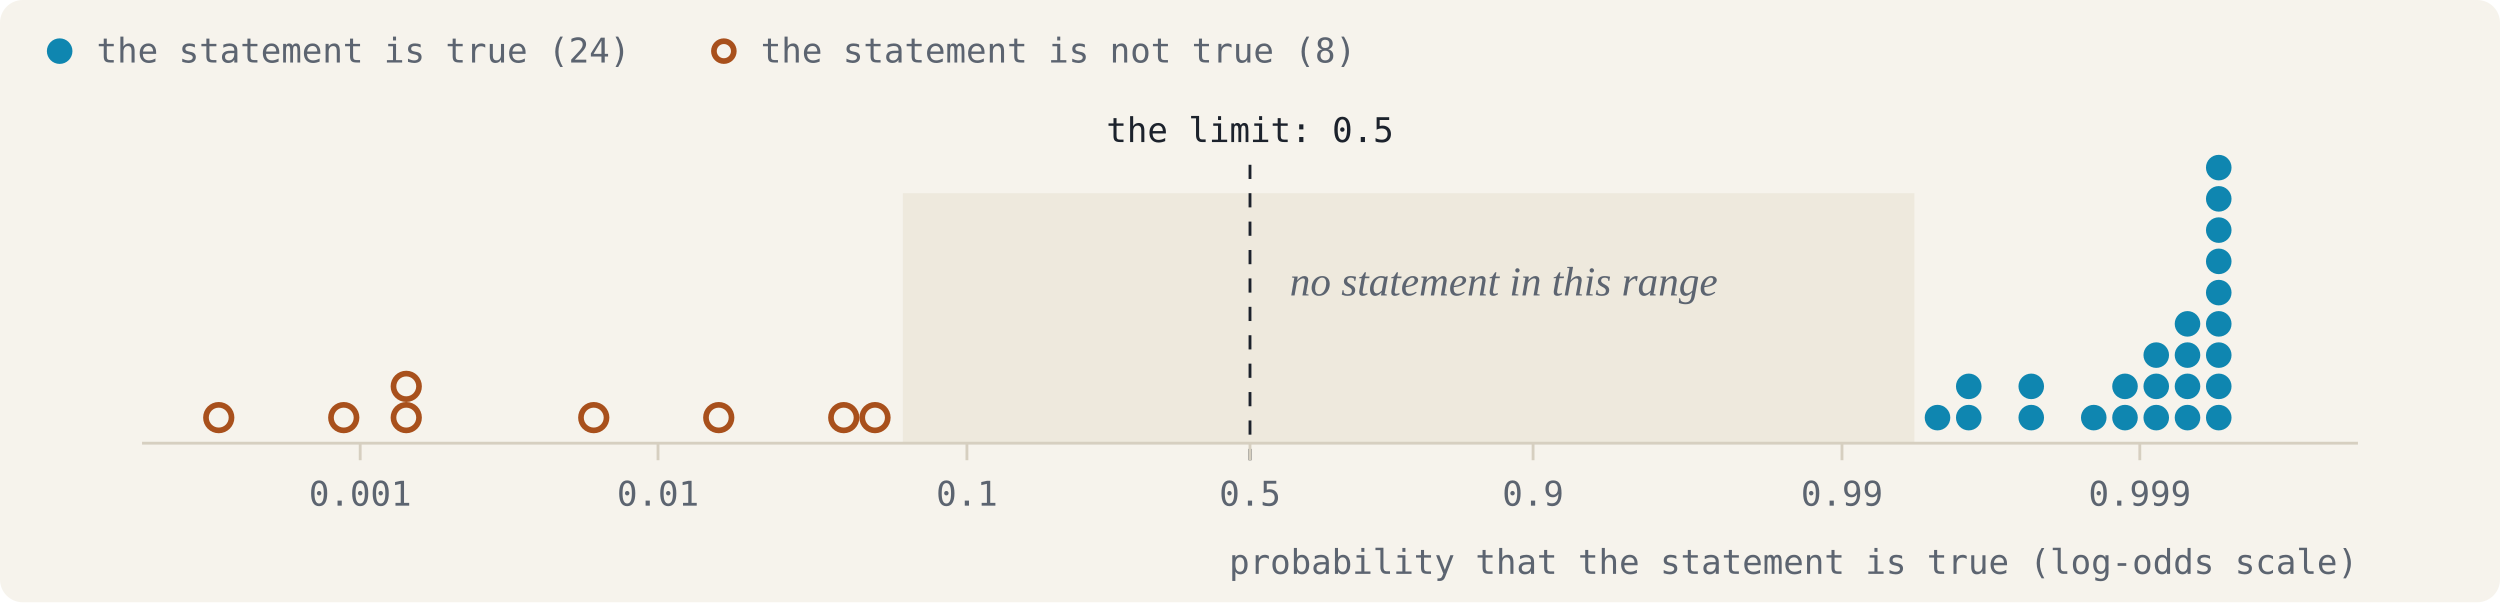
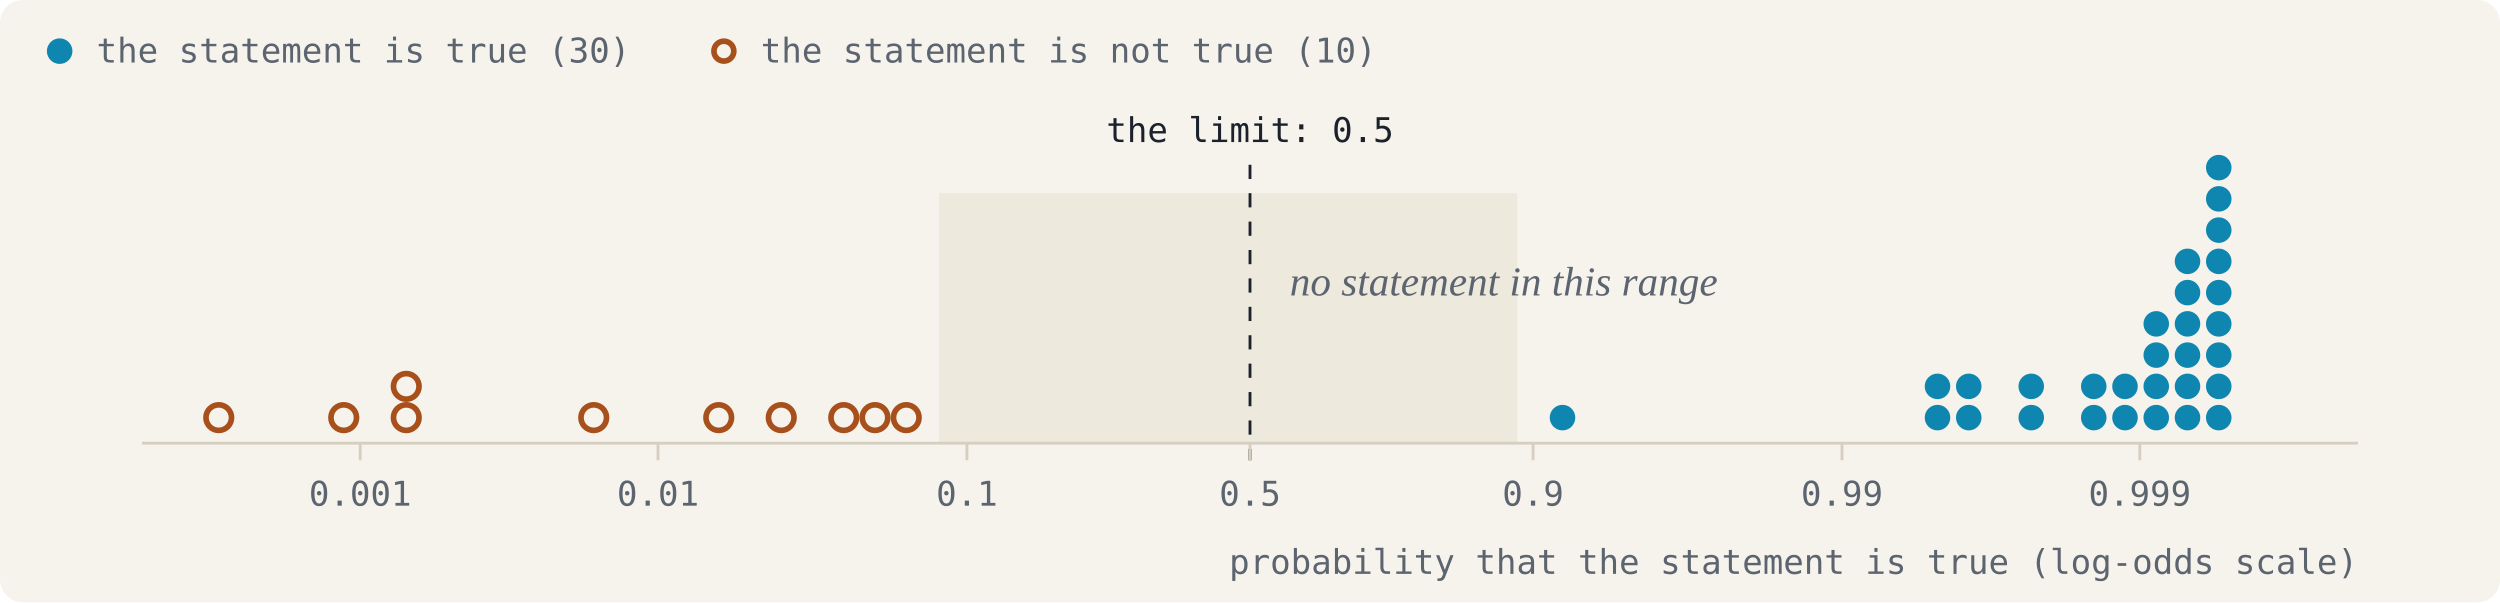
- <svg xmlns="http://www.w3.org/2000/svg" viewBox="0 -34 880 212.0" width="880" role="img" aria-label="Eight statements that are not true have probabilities from 0.0003 to 0.0493. Twenty-four true statements have probabilities from 0.9956 to 0.9995. The range between is empty.">
+ <svg xmlns="http://www.w3.org/2000/svg" viewBox="0 -34 880 212.0" width="880" role="img" aria-label="Ten statements that are not true have probabilities from 0.0003 to 0.0643. Thirty true statements have probabilities from 0.9121 to 0.9995. The range between is empty.">
  <style>
text { font-family: ui-monospace, SFMono-Regular, Menlo, Consolas, "DejaVu Sans Mono", monospace; font-size: 12px; fill: #1c222c; }
text.m { fill: #5c6470; } text.s { font-family: Georgia, "Times New Roman", serif; font-style: italic; font-size: 14.5px; } text.h { font-weight: 600; }
.ax { stroke: #d6cfc0; stroke-width: 1; fill: none; } .ln { fill: none; stroke-width: 2; stroke-linejoin: round; stroke-linecap: round; }
.sb { stroke: #0F86B0; } .sr { stroke: #A8501C; } .sg { stroke: #9A7400; } .sm { stroke: #5c6470; } .si { stroke: #1c222c; } .sx { stroke: #C23A2E; }
.fb { fill: #0F86B0; } .fr { fill: #A8501C; } .fg { fill: #9A7400; } .fx, text.fx { fill: #C23A2E; } .fbg, text.fbg { fill: #f6f3ec; } .fp { fill: #eee9dd; } .fn { fill: none; } .fm { fill: #5c6470; }
.box { fill: #eee9dd; stroke: #d6cfc0; stroke-width: 1.5; } .dash { stroke-dasharray: 5 5; }
text.halo { paint-order: stroke; stroke: #f6f3ec; stroke-width: 4px; stroke-linejoin: round; }
.chip.on rect { stroke: #9A7400; stroke-width: 2.5; }
</style>
  <rect x="0" y="-34" width="880" height="212.0" rx="8" fill="#f6f3ec" />
  <circle cx="21" cy="-16" r="4.5" fill="#0F86B0" />
-   <text x="34" y="-12" class="m">the statement is true (24)</text>
+   <text x="34" y="-12" class="m">the statement is true (30)</text>
  <circle cx="254.8" cy="-16" r="3.5" fill="#f6f3ec" stroke="#A8501C" stroke-width="2" />
-   <text x="267.8" y="-12" class="m">the statement is not true (8)</text>
-   <rect x="317.8" y="34" width="356.069" height="88" class="fp" />
+   <text x="267.8" y="-12" class="m">the statement is not true (10)</text>
+   <rect x="330.568" y="34" width="203.528" height="88" class="fp" />
  <text x="454" y="70" class="s m">no statement in this range</text>
  <line x1="50" x2="830" y1="122" y2="122" class="ax" />
  <line x1="440" x2="440" y1="24" y2="128" class="ax si dash" />
  <text x="440" y="16" text-anchor="middle">the limit: 0.5</text>
  <line x1="126.787" x2="126.787" y1="122" y2="128" class="ax" />
  <text x="126.787" y="144" text-anchor="middle" class="m">0.001</text>
  <line x1="231.617" x2="231.617" y1="122" y2="128" class="ax" />
  <text x="231.617" y="144" text-anchor="middle" class="m">0.01</text>
  <line x1="340.358" x2="340.358" y1="122" y2="128" class="ax" />
  <text x="340.358" y="144" text-anchor="middle" class="m">0.1</text>
  <line x1="440" x2="440" y1="122" y2="128" class="ax" />
  <text x="440" y="144" text-anchor="middle" class="m">0.5</text>
  <line x1="539.642" x2="539.642" y1="122" y2="128" class="ax" />
  <text x="539.642" y="144" text-anchor="middle" class="m">0.9</text>
  <line x1="648.383" x2="648.383" y1="122" y2="128" class="ax" />
  <text x="648.383" y="144" text-anchor="middle" class="m">0.99</text>
  <line x1="753.213" x2="753.213" y1="122" y2="128" class="ax" />
  <text x="753.213" y="144" text-anchor="middle" class="m">0.999</text>
  <text x="830" y="168" text-anchor="end" class="m">probability that the statement is true (log-odds scale)</text>
  <circle cx="77" cy="113" r="4.5" class="fbg sr" stroke-width="2" />
  <circle cx="121" cy="113" r="4.5" class="fbg sr" stroke-width="2" />
  <circle cx="143" cy="113" r="4.5" class="fbg sr" stroke-width="2" />
  <circle cx="143" cy="102" r="4.5" class="fbg sr" stroke-width="2" />
  <circle cx="209" cy="113" r="4.5" class="fbg sr" stroke-width="2" />
  <circle cx="253" cy="113" r="4.5" class="fbg sr" stroke-width="2" />
+   <circle cx="275" cy="113" r="4.5" class="fbg sr" stroke-width="2" />
  <circle cx="297" cy="113" r="4.5" class="fbg sr" stroke-width="2" />
  <circle cx="308" cy="113" r="4.5" class="fbg sr" stroke-width="2" />
+   <circle cx="319" cy="113" r="4.5" class="fbg sr" stroke-width="2" />
+   <circle cx="550" cy="113" r="4.5" class="fb" stroke-width="0" />
  <circle cx="682" cy="113" r="4.5" class="fb" stroke-width="0" />
+   <circle cx="682" cy="102" r="4.5" class="fb" stroke-width="0" />
  <circle cx="693" cy="113" r="4.5" class="fb" stroke-width="0" />
  <circle cx="693" cy="102" r="4.5" class="fb" stroke-width="0" />
  <circle cx="715" cy="113" r="4.5" class="fb" stroke-width="0" />
  <circle cx="715" cy="102" r="4.5" class="fb" stroke-width="0" />
  <circle cx="737" cy="113" r="4.5" class="fb" stroke-width="0" />
+   <circle cx="737" cy="102" r="4.5" class="fb" stroke-width="0" />
  <circle cx="748" cy="113" r="4.5" class="fb" stroke-width="0" />
  <circle cx="748" cy="102" r="4.5" class="fb" stroke-width="0" />
  <circle cx="759" cy="113" r="4.5" class="fb" stroke-width="0" />
  <circle cx="759" cy="102" r="4.5" class="fb" stroke-width="0" />
  <circle cx="759" cy="91" r="4.5" class="fb" stroke-width="0" />
+   <circle cx="759" cy="80" r="4.5" class="fb" stroke-width="0" />
  <circle cx="770" cy="113" r="4.5" class="fb" stroke-width="0" />
  <circle cx="770" cy="102" r="4.5" class="fb" stroke-width="0" />
  <circle cx="770" cy="91" r="4.5" class="fb" stroke-width="0" />
  <circle cx="770" cy="80" r="4.5" class="fb" stroke-width="0" />
+   <circle cx="770" cy="69" r="4.5" class="fb" stroke-width="0" />
+   <circle cx="770" cy="58" r="4.5" class="fb" stroke-width="0" />
  <circle cx="781" cy="113" r="4.5" class="fb" stroke-width="0" />
  <circle cx="781" cy="102" r="4.5" class="fb" stroke-width="0" />
  <circle cx="781" cy="91" r="4.5" class="fb" stroke-width="0" />
  <circle cx="781" cy="80" r="4.5" class="fb" stroke-width="0" />
  <circle cx="781" cy="69" r="4.5" class="fb" stroke-width="0" />
  <circle cx="781" cy="58" r="4.5" class="fb" stroke-width="0" />
  <circle cx="781" cy="47" r="4.5" class="fb" stroke-width="0" />
  <circle cx="781" cy="36" r="4.5" class="fb" stroke-width="0" />
  <circle cx="781" cy="25" r="4.5" class="fb" stroke-width="0" />
</svg>
